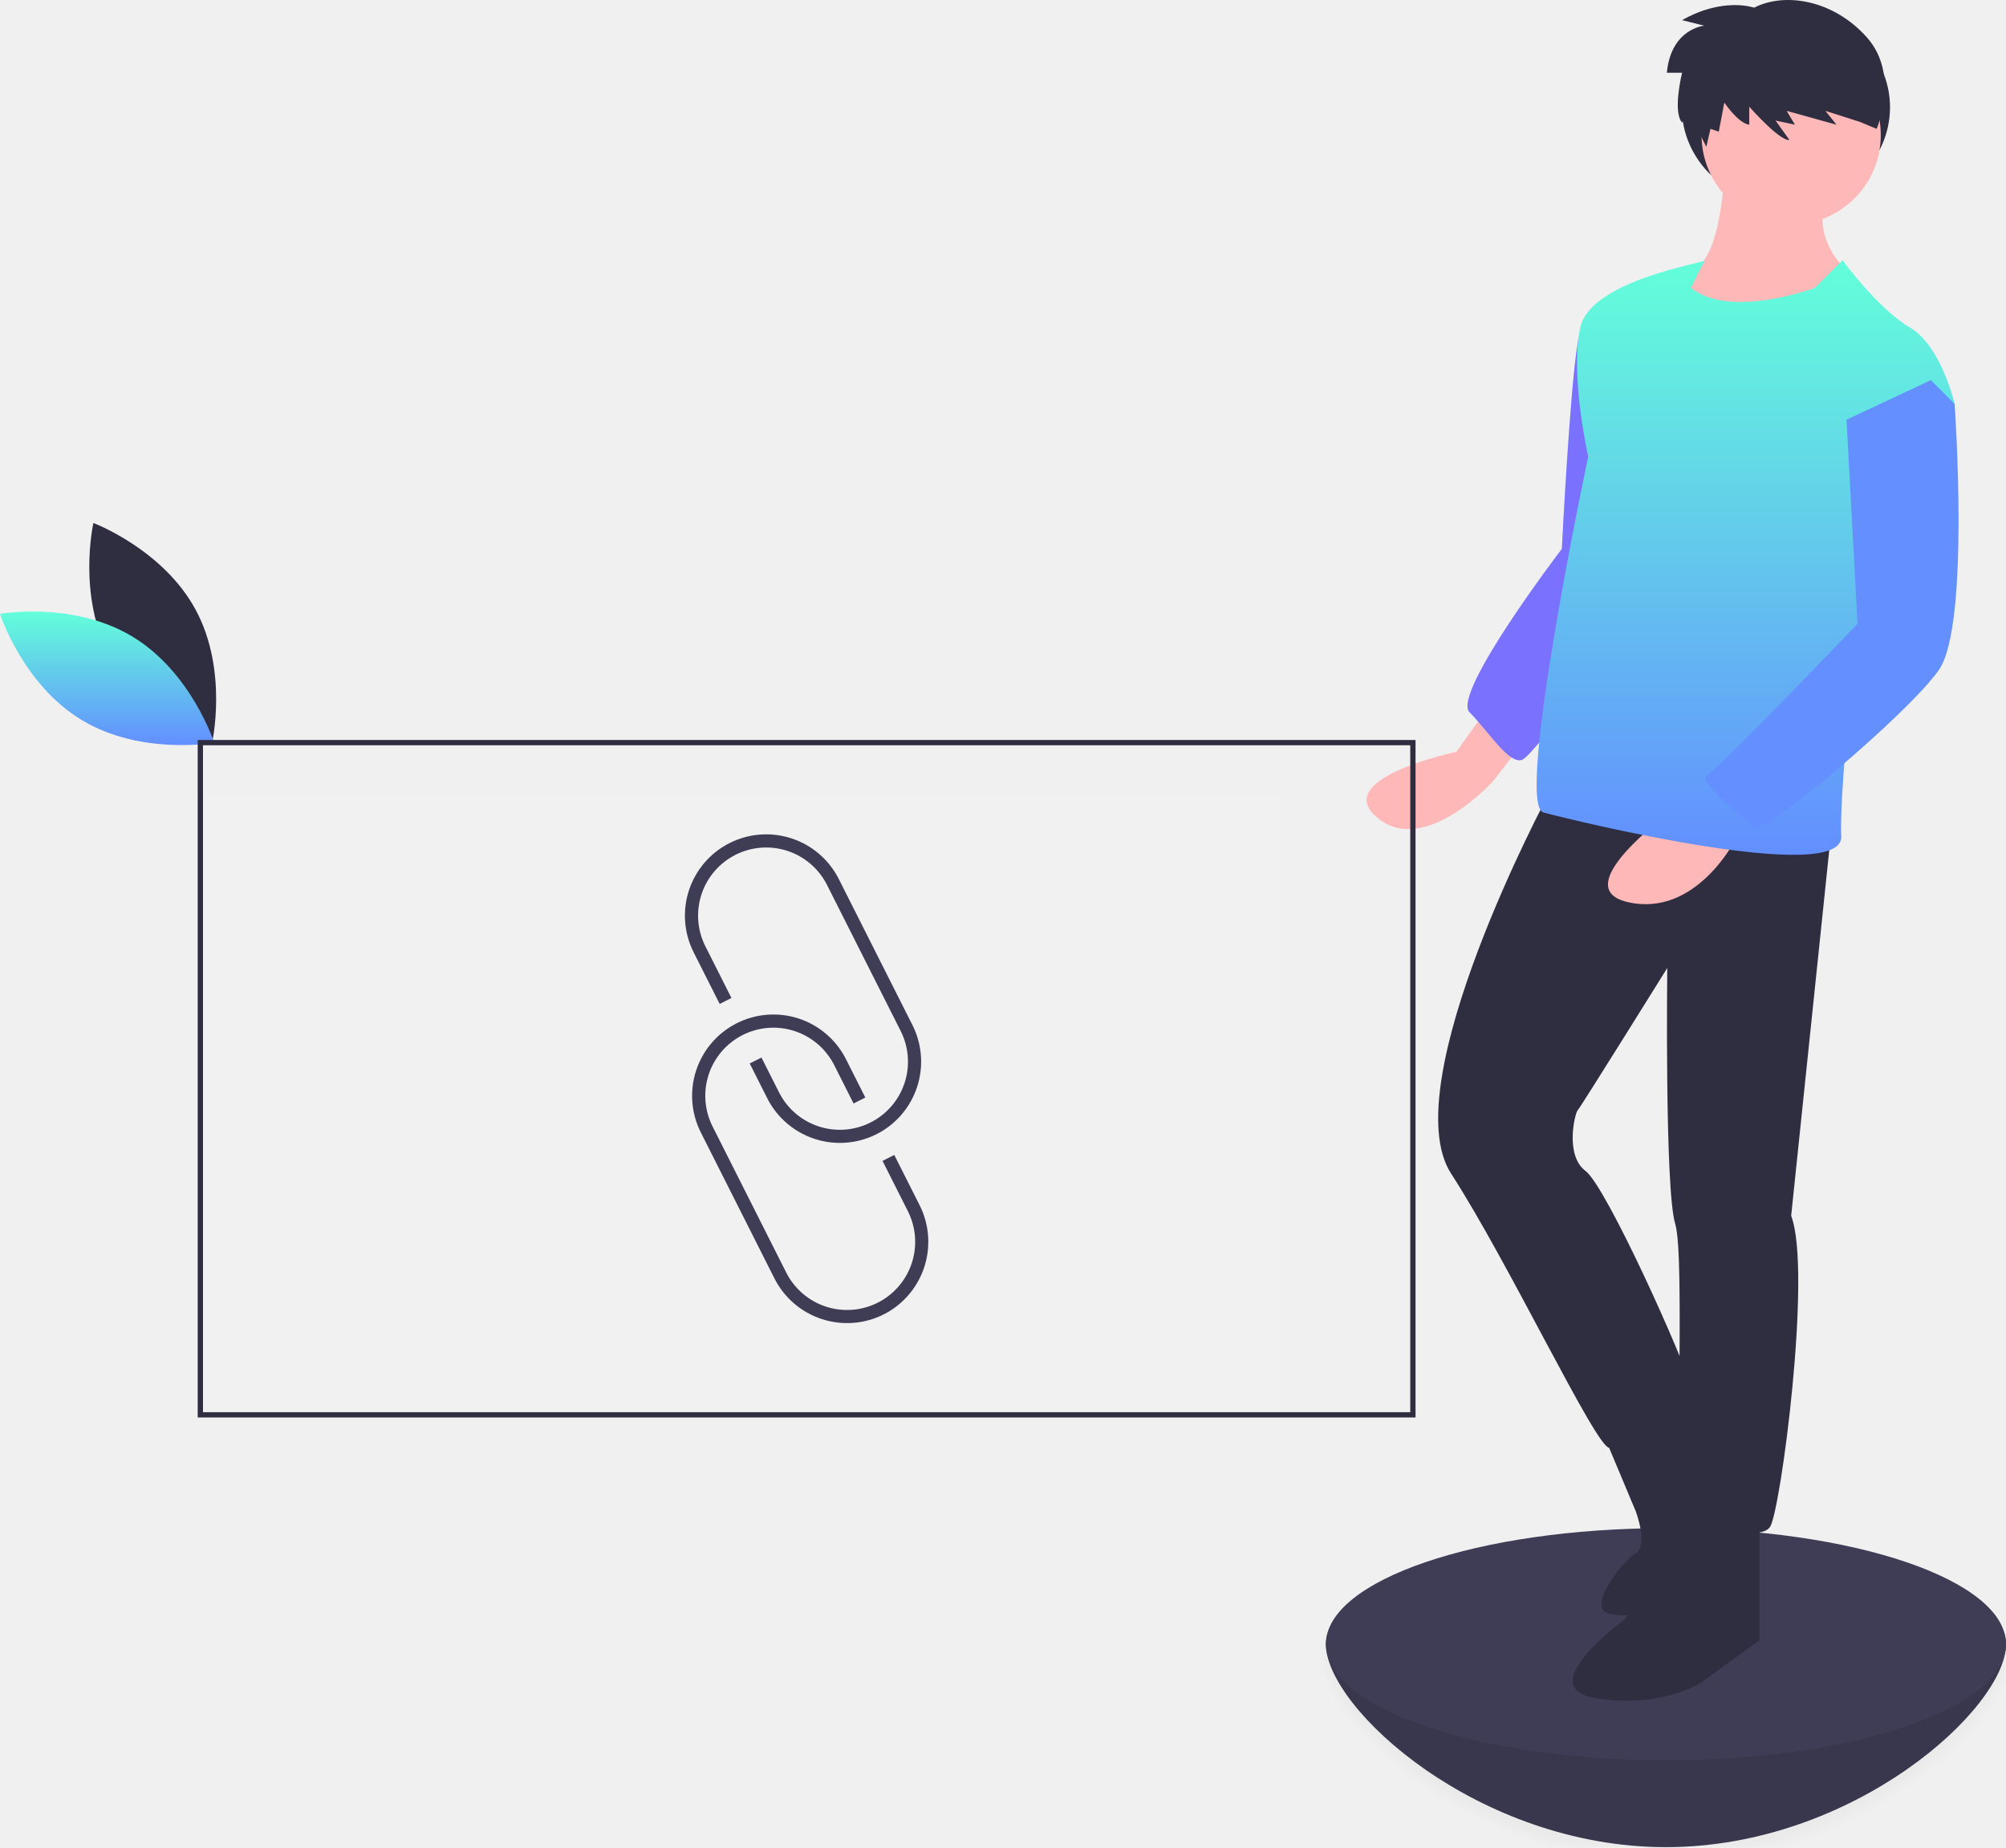
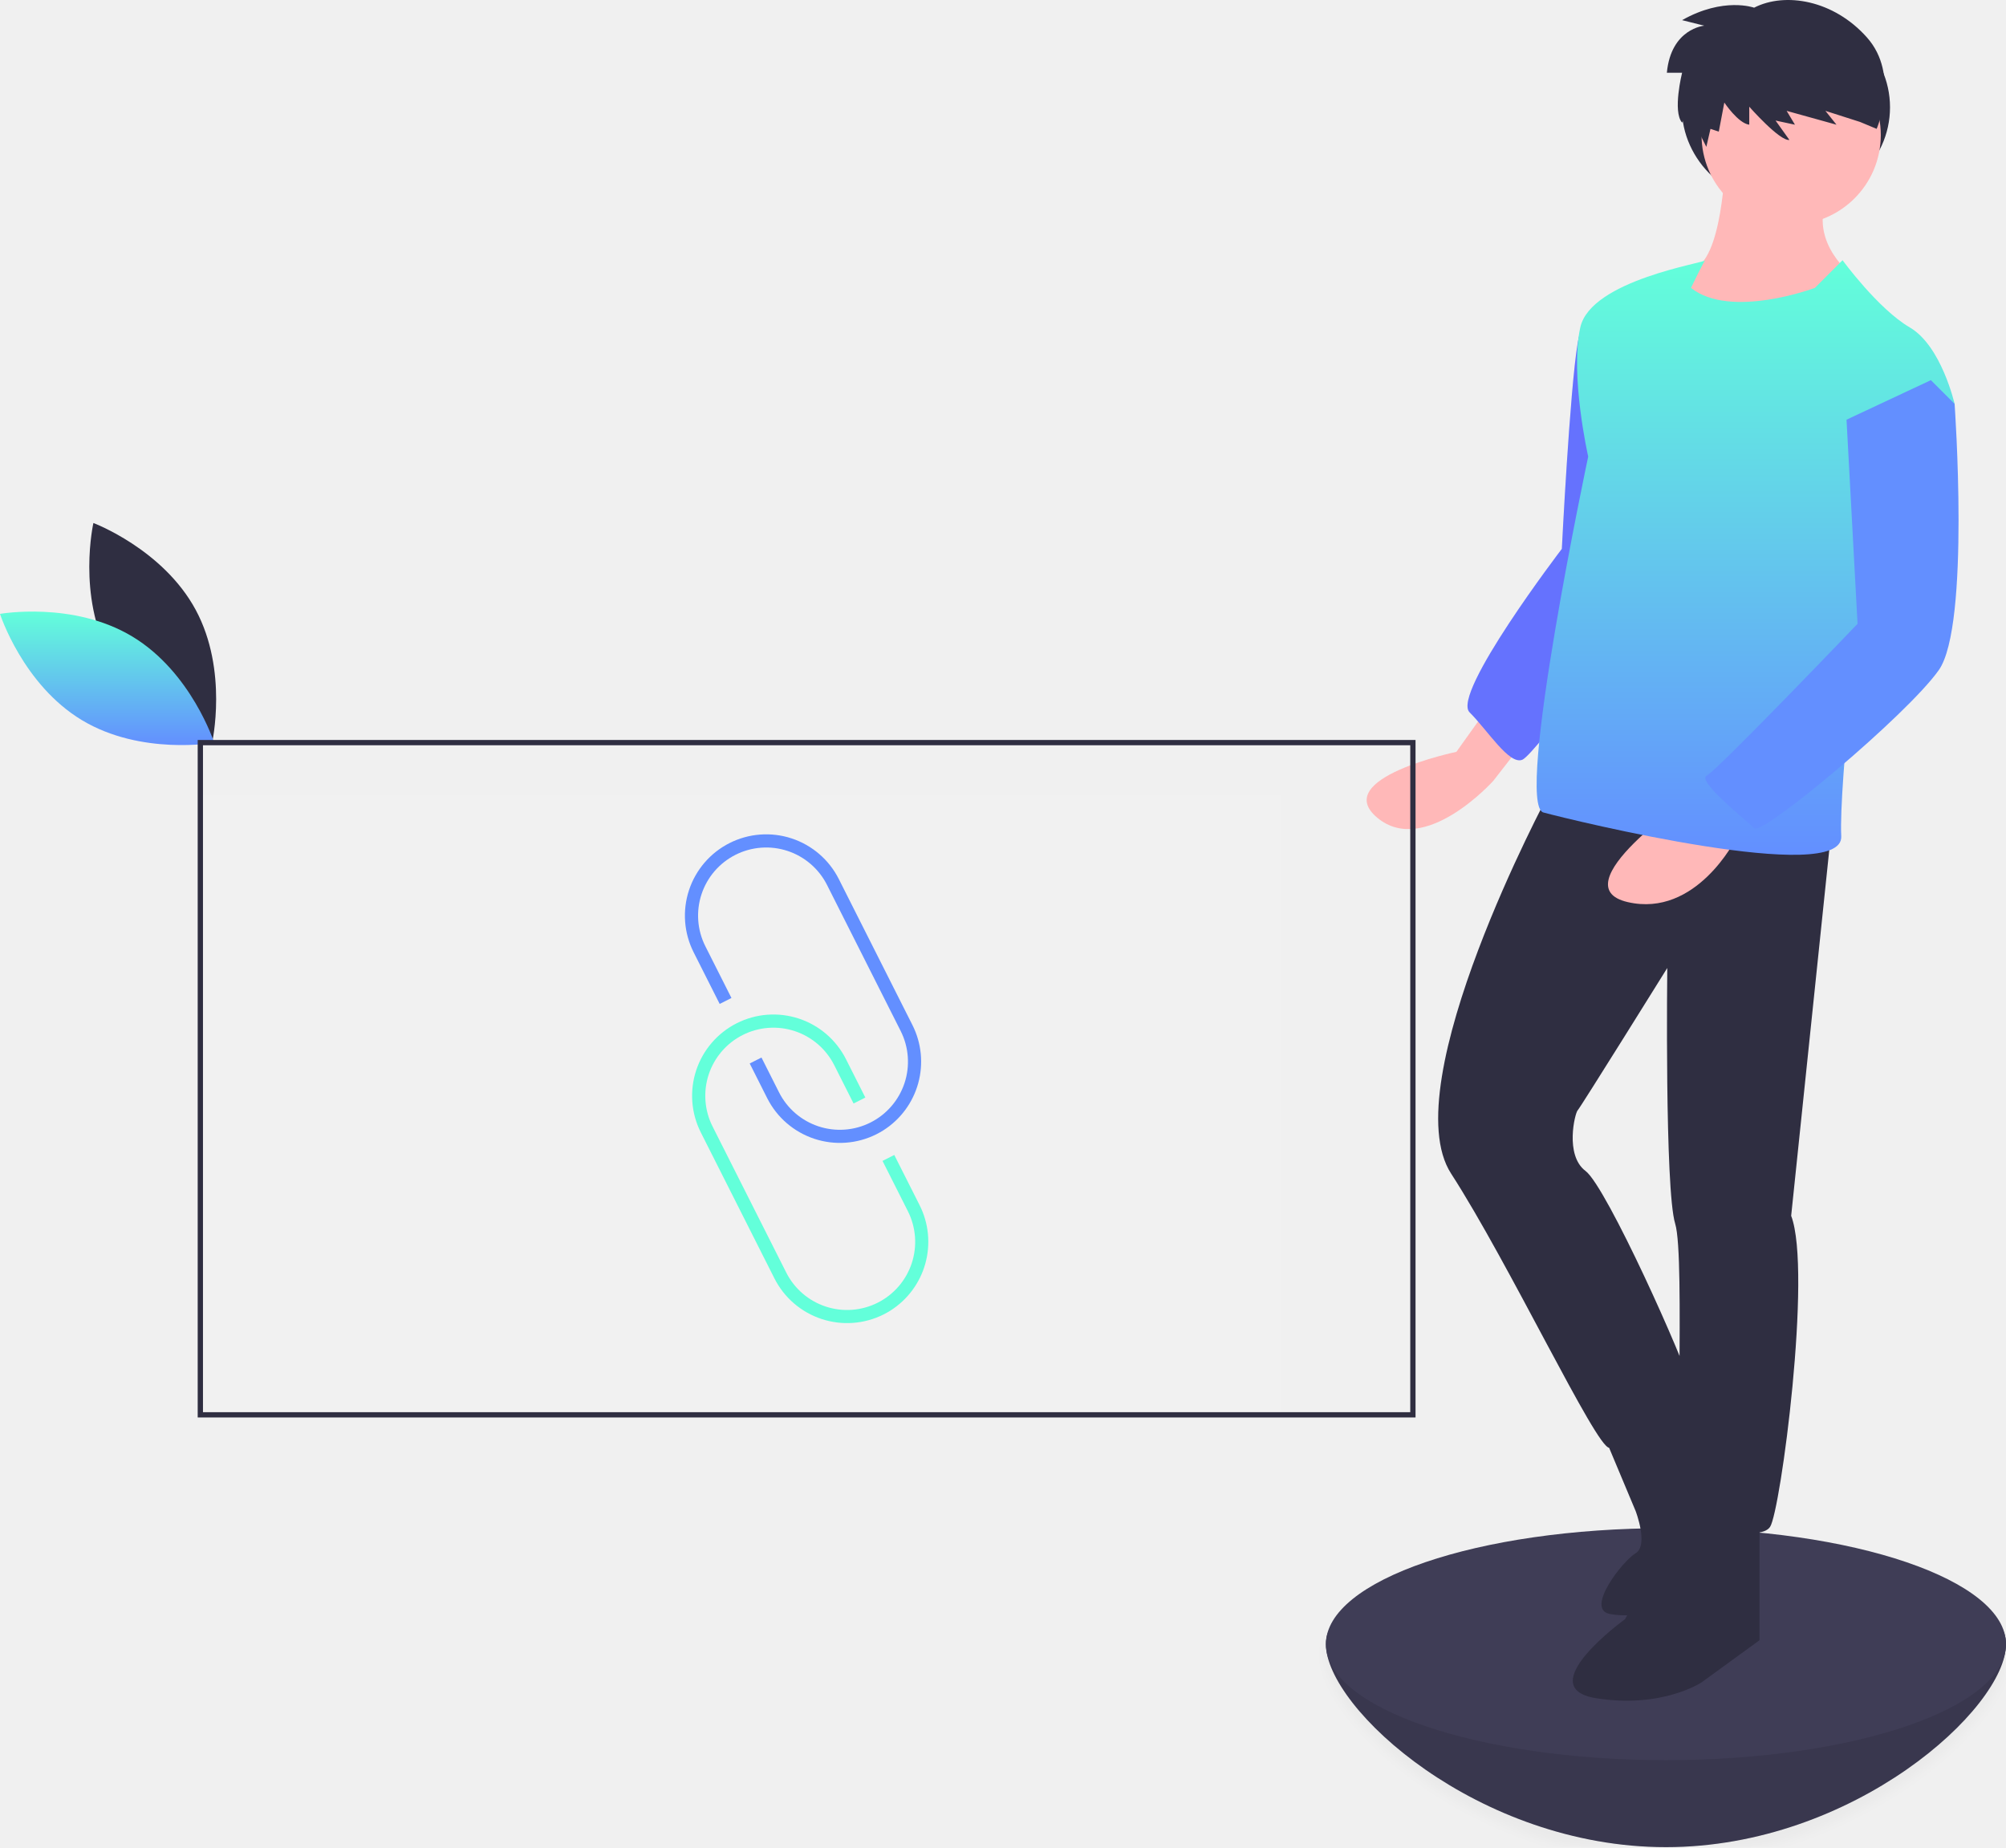
<svg xmlns="http://www.w3.org/2000/svg" width="761" height="701" viewBox="0 0 761 701" fill="none">
  <g clip-path="url(#clip0)">
    <path d="M41.634 248.923C54.062 271.972 80.44 281.867 80.44 281.867C80.44 281.867 86.667 254.391 74.239 231.342C61.81 208.293 35.433 198.399 35.433 198.399C35.433 198.399 29.206 225.874 41.634 248.923Z" fill="#2F2E41" />
    <path d="M761 623.71C761 648.011 703.245 700.71 632 700.71C560.755 700.71 503 648.011 503 623.71C503 599.41 560.755 612.71 632 612.71C703.245 612.71 761 599.41 761 623.71Z" fill="#3F3D56" />
    <g opacity="0.1" filter="url(#filter0_d)">
      <path d="M761 623.71C761 648.011 703.245 700.71 632 700.71C560.755 700.71 503 648.011 503 623.71C503 599.41 560.755 612.71 632 612.71C703.245 612.71 761 599.41 761 623.71Z" fill="black" />
    </g>
    <path d="M632 667.71C703.245 667.71 761 648.011 761 623.71C761 599.41 703.245 579.71 632 579.71C560.755 579.71 503 599.41 503 623.71C503 648.011 560.755 667.71 632 667.71Z" fill="#3F3D56" />
    <path d="M486 301.71H76V535.71H486V301.71Z" fill="#F1F1F1" />
    <path d="M677.5 77.71C699.315 77.71 717 61.145 717 40.71C717 20.276 699.315 3.71 677.5 3.71C655.685 3.71 638 20.276 638 40.71C638 61.145 655.685 77.71 677.5 77.71Z" fill="#2F2E41" />
    <path d="M562.5 271.21L552.5 285.21C552.5 285.21 504.5 295.21 522.5 310.21C540.5 325.21 566.5 296.21 566.5 296.21L580.5 278.21L562.5 271.21Z" fill="#FFB8B8" />
    <path d="M614.5 112.21C614.5 112.21 601.5 112.21 598.5 130.21C595.5 148.21 592.5 208.21 592.5 208.21C592.5 208.21 550.5 263.21 557.5 270.21C564.5 277.21 572.5 290.21 577.5 288.21C582.5 286.21 625.5 227.21 625.5 227.21L614.5 112.21Z" fill="#6C63FF" />
    <path d="M654.5 61.21C654.5 61.21 653.5 100.21 641.5 102.21C629.5 104.21 633.5 117.21 633.5 117.21C633.5 117.21 672.5 140.21 698.5 117.21L703.5 105.21C703.5 105.21 685.5 92.21 693.5 74.21L654.5 61.21Z" fill="#FFB8B8" />
    <path d="M587.5 301.21C587.5 301.21 528.5 411.21 550.5 445.21C572.5 479.21 605.5 549.21 610.5 549.21C615.5 549.21 643.5 535.21 641.5 526.21C639.5 517.21 609.5 450.21 601.5 444.21C593.5 438.21 597.5 422.21 598.5 421.21C599.5 420.21 632.5 367.21 632.5 367.21C632.5 367.21 631.5 451.21 635.5 464.21C639.5 477.21 634.5 570.21 639.5 574.21C644.5 578.21 667.5 585.21 671.5 579.21C675.5 573.21 687.5 482.21 679.5 461.21L694.5 317.21L587.5 301.21Z" fill="#2F2E41" />
    <path d="M641.5 568.21L616.5 614.21C616.5 614.21 580.5 640.21 605.5 644.21C630.5 648.21 645.5 638.21 645.5 638.21L667.5 622.21V576.21L641.5 568.21Z" fill="#2F2E41" />
    <path d="M607.5 542.21L620.5 573.21C620.5 573.21 625.5 586.21 620.5 589.21C615.5 592.21 601.5 610.21 610.5 612.21C612.311 612.565 614.15 612.748 615.995 612.757C623.49 612.883 630.932 611.491 637.875 608.666C644.817 605.841 651.116 601.64 656.393 596.317L664.5 588.21C664.5 588.21 636.73 524.262 637.115 524.736C637.5 525.21 607.5 542.21 607.5 542.21Z" fill="#2F2E41" />
    <path d="M679.5 85.21C698.278 85.21 713.5 69.988 713.5 51.21C713.5 32.433 698.278 17.21 679.5 17.21C660.722 17.21 645.5 32.433 645.5 51.21C645.5 69.988 660.722 85.21 679.5 85.21Z" fill="#FFB8B8" />
    <path d="M654.5 294.21L641.5 302.21C641.5 302.21 591.5 336.21 617.5 342.21C643.5 348.21 658.5 318.21 658.5 318.21L668.5 306.21L654.5 294.21Z" fill="#FFB8B8" />
    <path opacity="0.1" d="M728.5 147.21L737.5 156.21C737.5 156.21 743.5 240.21 731.5 257.21C719.5 274.21 664.5 320.21 661.5 317.21C658.5 314.21 639.5 299.21 643.5 297.21C647.5 295.21 700.683 239.641 700.683 239.641L696.5 162.21L728.5 147.21Z" fill="black" />
    <path d="M50.176 241.45C72.615 254.95 81.257 281.764 81.257 281.764C81.257 281.764 53.519 286.691 31.08 273.191C8.642 259.691 0 232.877 0 232.877C0 232.877 27.738 227.95 50.176 241.45Z" fill="url(#paint0_linear)" />
-     <path opacity="0.1" d="M614.5 112.21C614.5 112.21 601.5 112.21 598.5 130.21C595.5 148.21 592.5 208.21 592.5 208.21C592.5 208.21 550.5 263.21 557.5 270.21C564.5 277.21 572.5 290.21 577.5 288.21C582.5 286.21 625.5 227.21 625.5 227.21L614.5 112.21Z" fill="#FCFCFC" />
+     <path opacity="0.1" d="M614.5 112.21C614.5 112.21 601.5 112.21 598.5 130.21C595.5 148.21 592.5 208.21 592.5 208.21C592.5 208.21 550.5 263.21 557.5 270.21C564.5 277.21 572.5 290.21 577.5 288.21C582.5 286.21 625.5 227.21 625.5 227.21L614.5 112.21Z" fill="#26FFF2" />
    <path d="M699 98.71L688.5 109.21C688.5 109.21 656.5 121.21 641.5 109.21C641.5 109.21 647 97.71 647 98.71C647 99.71 603.5 106.21 599.5 124.21C595.5 142.21 602.5 173.21 602.5 173.21C602.5 173.21 574.5 305.21 585.5 308.21C596.5 311.21 699.5 336.21 698.5 317.21C697.5 298.21 706.5 220.21 706.5 220.21L741.5 153.21C741.5 153.21 736.5 131.21 724.5 124.21C712.5 117.21 699 98.71 699 98.71Z" fill="url(#paint1_linear)" />
    <path d="M732.5 144.21L741.5 153.21C741.5 153.21 747.5 237.21 735.5 254.21C723.5 271.21 668.5 317.21 665.5 314.21C662.5 311.21 643.5 296.21 647.5 294.21C651.5 292.21 704.683 236.641 704.683 236.641L700.5 159.21L732.5 144.21Z" fill="#638FFF" />
    <path d="M665.438 2.915C665.438 2.915 653.881 -1.287 638.121 7.643L646.526 9.745C646.526 9.745 633.918 10.796 632.342 27.606H638.121C638.121 27.606 634.443 42.316 638.121 46.519L640.485 42.053L647.314 55.712L648.89 48.883L652.042 49.933L654.143 38.901C654.143 38.901 659.397 46.781 663.6 47.307V40.477C663.6 40.477 675.157 53.611 678.834 53.085L673.581 45.731L680.936 47.307L677.784 42.053L696.696 47.307L692.493 42.053L705.627 46.256L711.931 48.883C711.931 48.883 720.862 28.394 708.254 14.21C695.645 0.026 677.259 -3.126 665.438 2.915Z" fill="#2F2E41" />
-     <path d="M335.098 428.793C334.258 429.322 333.389 429.813 332.491 430.267C325.186 433.941 316.721 434.567 308.955 432.008C301.189 429.449 294.755 423.914 291.064 416.617L284.412 403.426L288.877 401.175L295.529 414.366C297.056 417.398 299.166 420.099 301.737 422.316C304.309 424.532 307.292 426.22 310.515 427.284C313.739 428.347 317.141 428.764 320.527 428.512C323.912 428.261 327.215 427.344 330.246 425.815C333.277 424.287 335.977 422.176 338.192 419.603C340.407 417.03 342.093 414.047 343.155 410.822C344.216 407.598 344.632 404.195 344.378 400.81C344.125 397.425 343.206 394.123 341.676 391.093L313.739 335.699C312.211 332.669 310.101 329.97 307.53 327.755C304.959 325.54 301.976 323.854 298.753 322.792C295.53 321.73 292.129 321.313 288.745 321.566C285.361 321.818 282.059 322.734 279.029 324.263C275.999 325.791 273.3 327.901 271.085 330.472C268.871 333.043 267.184 336.026 266.123 339.249C265.061 342.472 264.644 345.873 264.896 349.257C265.148 352.641 266.065 355.943 267.593 358.973L277.484 378.585L273.019 380.836L263.128 361.224C259.448 353.92 258.819 345.454 261.379 337.687C263.94 329.92 269.48 323.488 276.782 319.806C284.085 316.123 292.55 315.492 300.318 318.05C308.086 320.608 314.52 326.147 318.204 333.448L346.141 388.841C349.591 395.683 350.371 403.563 348.33 410.948C346.288 418.333 341.572 424.694 335.098 428.793Z" fill="#3F3D56" />
-     <path d="M337.8 497.165C336.972 497.687 336.113 498.172 335.223 498.622C327.917 502.296 319.453 502.922 311.687 500.363C303.921 497.804 297.487 492.269 293.796 484.973L265.86 429.579C262.177 422.275 261.546 413.808 264.105 406.039C266.665 398.27 272.207 391.836 279.51 388.153C286.814 384.47 295.281 383.839 303.05 386.398C310.819 388.958 317.253 394.5 320.936 401.803L328.275 416.355L323.81 418.606L316.471 404.054C314.943 401.024 312.833 398.325 310.262 396.11C307.69 393.896 304.708 392.209 301.485 391.147C298.262 390.085 294.861 389.669 291.477 389.921C288.093 390.173 284.791 391.09 281.761 392.618C278.731 394.146 276.032 396.256 273.817 398.827C271.603 401.399 269.916 404.381 268.854 407.604C267.792 410.827 267.376 414.228 267.628 417.612C267.88 420.996 268.797 424.298 270.325 427.328L298.261 482.721C299.788 485.753 301.898 488.455 304.469 490.671C307.04 492.888 310.023 494.576 313.247 495.639C316.471 496.702 319.873 497.12 323.259 496.868C326.644 496.616 329.947 495.699 332.978 494.171C336.009 492.642 338.709 490.531 340.924 487.958C343.139 485.386 344.825 482.402 345.887 479.177C346.948 475.953 347.364 472.551 347.11 469.165C346.856 465.78 345.938 462.478 344.408 459.448L334.792 440.381L339.256 438.13L348.873 457.197C352.315 464.045 353.089 471.929 351.042 479.316C348.996 486.702 344.276 493.064 337.8 497.165Z" fill="#3F3D56" />
+     <path d="M335.098 428.793C334.258 429.322 333.389 429.813 332.491 430.267C325.186 433.941 316.721 434.567 308.955 432.008C301.189 429.449 294.755 423.914 291.064 416.617L284.412 403.426L288.877 401.175L295.529 414.366C297.056 417.398 299.166 420.099 301.737 422.316C304.309 424.532 307.292 426.22 310.515 427.284C313.739 428.347 317.141 428.764 320.527 428.512C323.912 428.261 327.215 427.344 330.246 425.815C333.277 424.287 335.977 422.176 338.192 419.603C340.407 417.03 342.093 414.047 343.155 410.822C344.216 407.598 344.632 404.195 344.378 400.81C344.125 397.425 343.206 394.123 341.676 391.093L313.739 335.699C312.211 332.669 310.101 329.97 307.53 327.755C304.959 325.54 301.976 323.854 298.753 322.792C295.53 321.73 292.129 321.313 288.745 321.566C285.361 321.818 282.059 322.734 279.029 324.263C275.999 325.791 273.3 327.901 271.085 330.472C268.871 333.043 267.184 336.026 266.123 339.249C265.061 342.472 264.644 345.873 264.896 349.257C265.148 352.641 266.065 355.943 267.593 358.973L277.484 378.585L273.019 380.836L263.128 361.224C259.448 353.92 258.819 345.454 261.379 337.687C263.94 329.92 269.48 323.488 276.782 319.806C284.085 316.123 292.55 315.492 300.318 318.05C308.086 320.608 314.52 326.147 318.204 333.448L346.141 388.841C349.591 395.683 350.371 403.563 348.33 410.948C346.288 418.333 341.572 424.694 335.098 428.793Z" fill="#638FFF" />
+     <path d="M337.8 497.165C336.972 497.687 336.113 498.172 335.223 498.622C327.917 502.296 319.453 502.922 311.687 500.363C303.921 497.804 297.487 492.269 293.796 484.973L265.86 429.579C262.177 422.275 261.546 413.808 264.105 406.039C266.665 398.27 272.207 391.836 279.51 388.153C286.814 384.47 295.281 383.839 303.05 386.398C310.819 388.958 317.253 394.5 320.936 401.803L328.275 416.355L323.81 418.606L316.471 404.054C314.943 401.024 312.833 398.325 310.262 396.11C307.69 393.896 304.708 392.209 301.485 391.147C298.262 390.085 294.861 389.669 291.477 389.921C288.093 390.173 284.791 391.09 281.761 392.618C278.731 394.146 276.032 396.256 273.817 398.827C271.603 401.399 269.916 404.381 268.854 407.604C267.792 410.827 267.376 414.228 267.628 417.612C267.88 420.996 268.797 424.298 270.325 427.328L298.261 482.721C299.788 485.753 301.898 488.455 304.469 490.671C307.04 492.888 310.023 494.576 313.247 495.639C316.471 496.702 319.873 497.12 323.259 496.868C326.644 496.616 329.947 495.699 332.978 494.171C336.009 492.642 338.709 490.531 340.924 487.958C343.139 485.386 344.825 482.402 345.887 479.177C346.948 475.953 347.364 472.551 347.11 469.165C346.856 465.78 345.938 462.478 344.408 459.448L334.792 440.381L339.256 438.13L348.873 457.197C352.315 464.045 353.089 471.929 351.042 479.316C348.996 486.702 344.276 493.064 337.8 497.165Z" fill="#63FFDA" />
    <path d="M537 537.71H75V280.71H537V537.71ZM77 535.71H535V282.71H77V535.71Z" fill="#2F2E41" />
  </g>
  <defs>
    <filter id="filter0_d" x="499" y="609.078" width="266" height="99.632" filterUnits="userSpaceOnUse" color-interpolation-filters="sRGB">
      <feFlood flood-opacity="0" result="BackgroundImageFix" />
      <feColorMatrix in="SourceAlpha" type="matrix" values="0 0 0 0 0 0 0 0 0 0 0 0 0 0 0 0 0 0 127 0" />
      <feOffset dy="4" />
      <feGaussianBlur stdDeviation="2" />
      <feColorMatrix type="matrix" values="0 0 0 0 0 0 0 0 0 0 0 0 0 0 0 0 0 0 0.25 0" />
      <feBlend mode="normal" in2="BackgroundImageFix" result="effect1_dropShadow" />
      <feBlend mode="normal" in="SourceGraphic" in2="effect1_dropShadow" result="shape" />
    </filter>
    <linearGradient id="paint0_linear" x1="40.628" y1="232" x2="40.628" y2="282.641" gradientUnits="userSpaceOnUse">
      <stop stop-color="#63FFDA" />
      <stop offset="1" stop-color="#638FFF" />
    </linearGradient>
    <linearGradient id="paint1_linear" x1="662.22" y1="98.649" x2="662.22" y2="324.277" gradientUnits="userSpaceOnUse">
      <stop stop-color="#63FFDA" />
      <stop offset="1" stop-color="#638FFF" />
    </linearGradient>
    <clipPath id="clip0">
      <rect width="761" height="700.71" fill="white" />
    </clipPath>
  </defs>
</svg>
